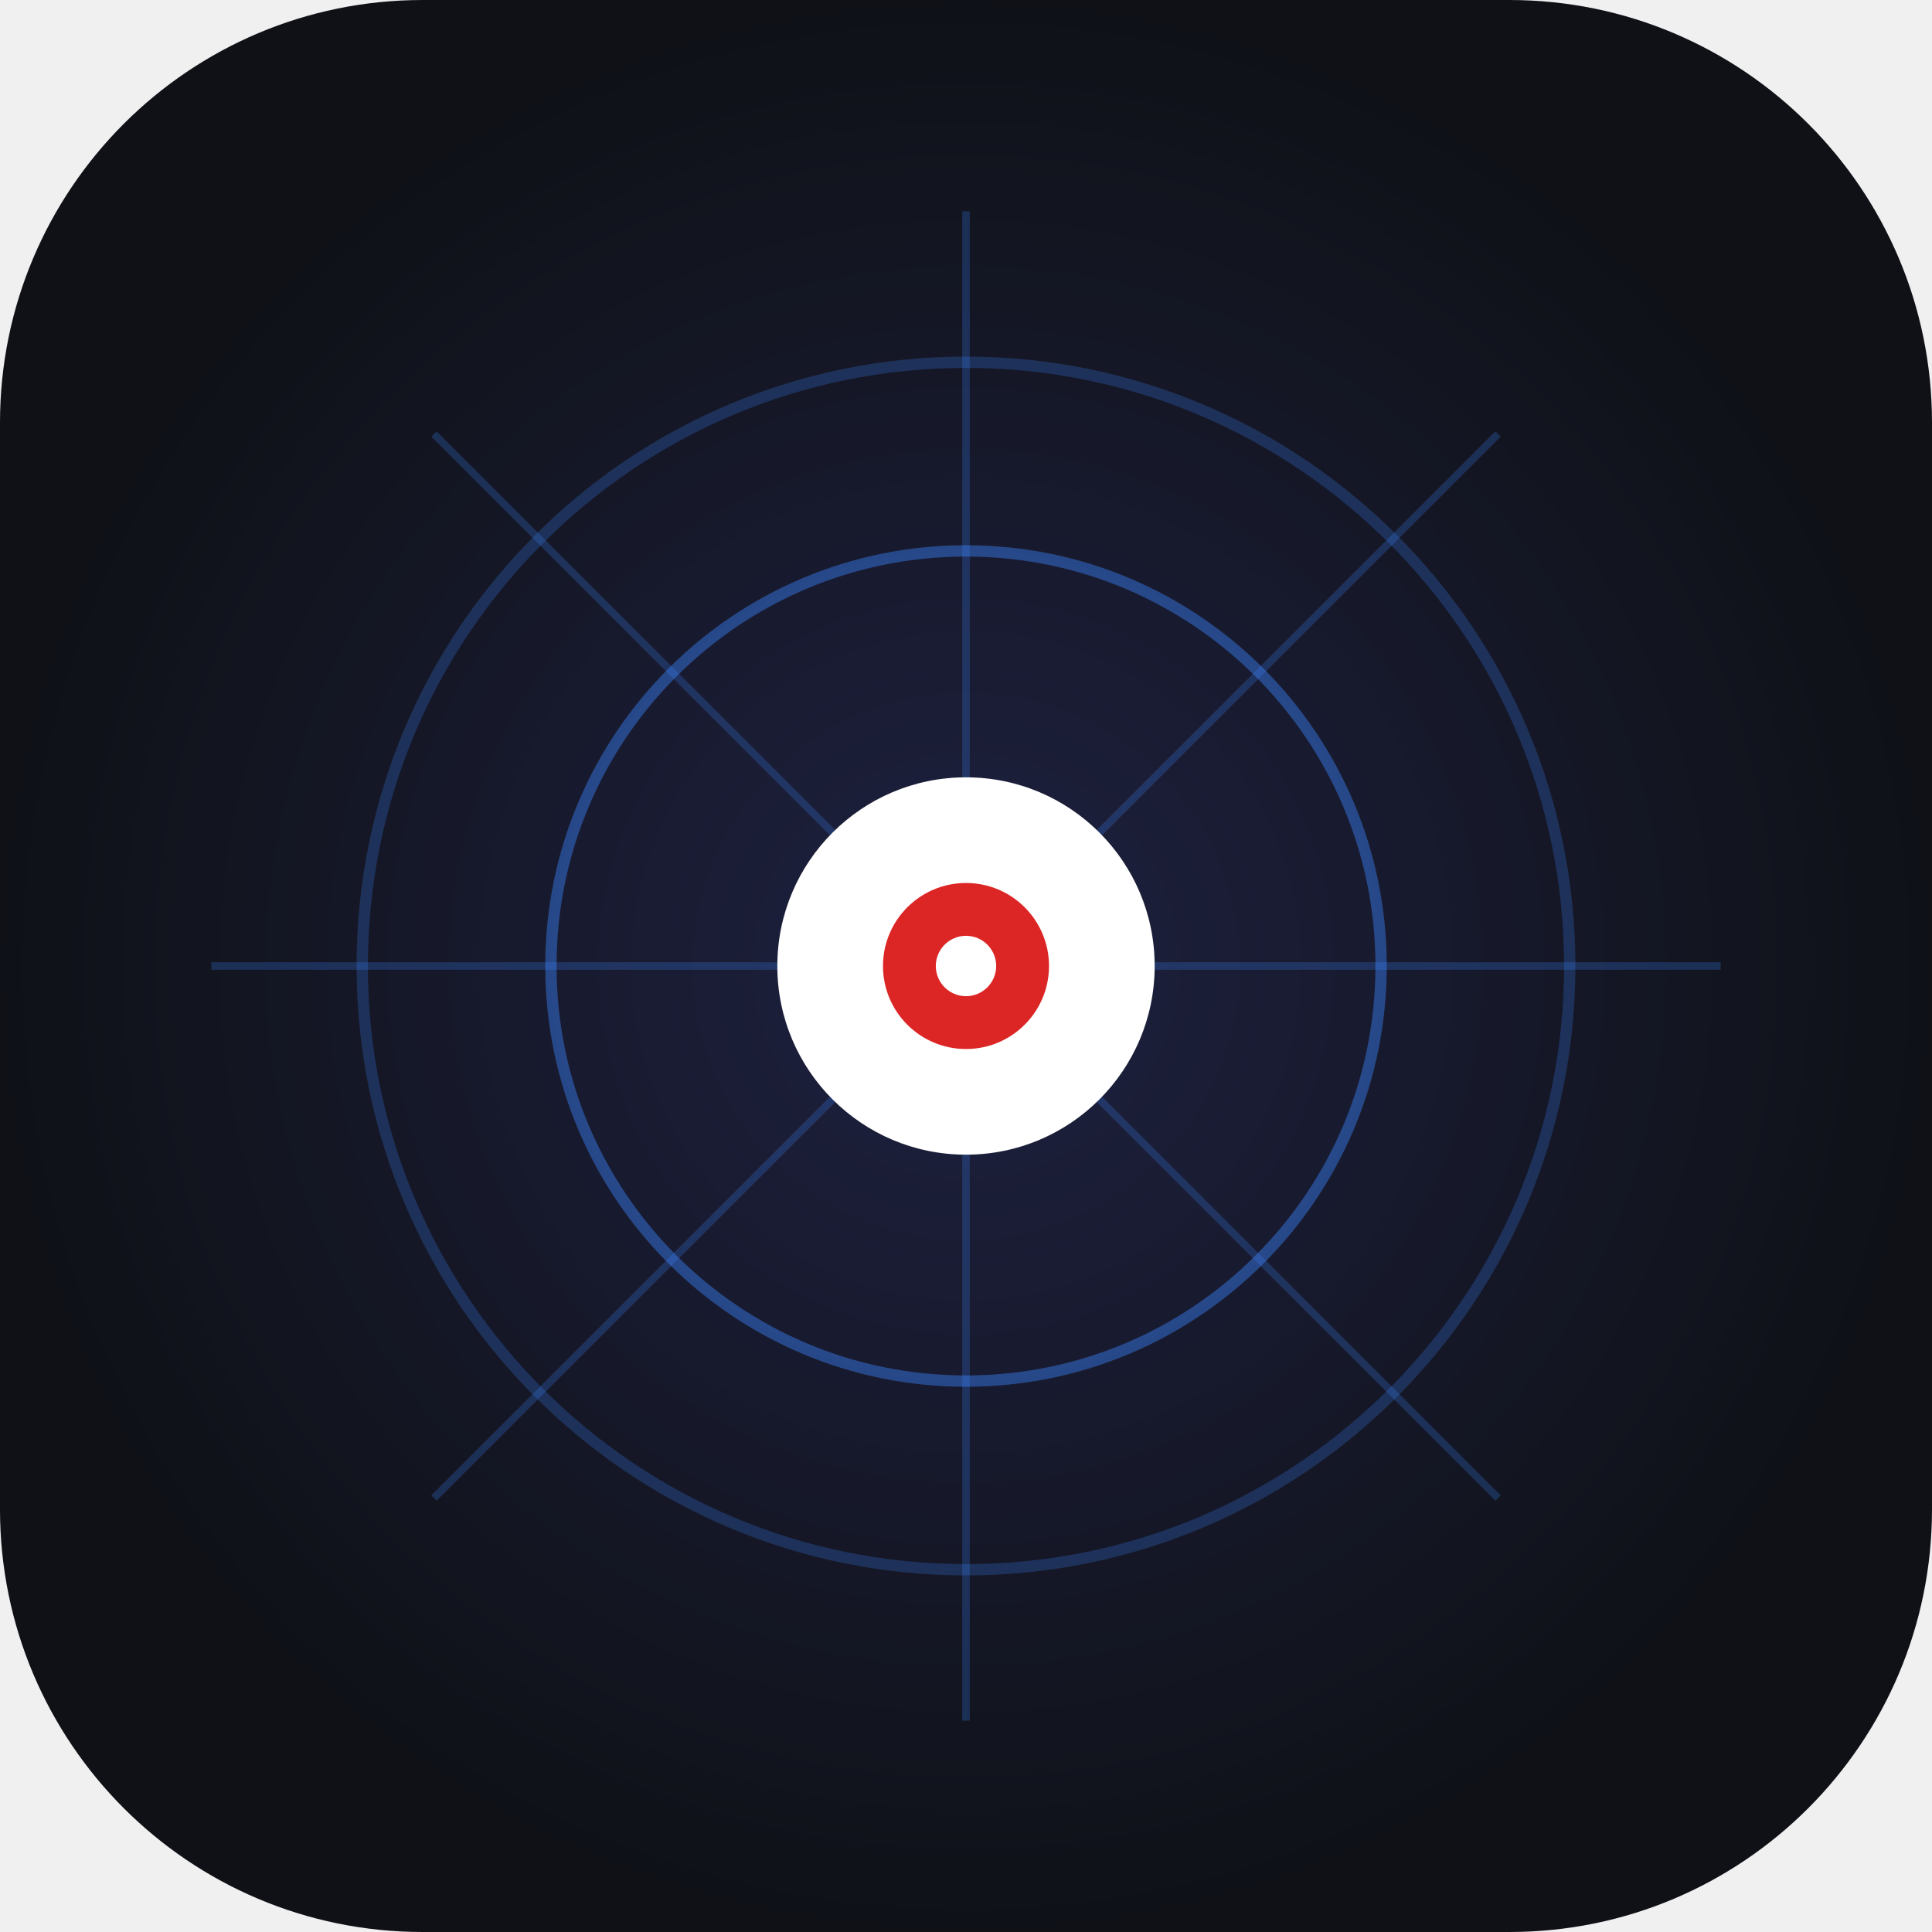
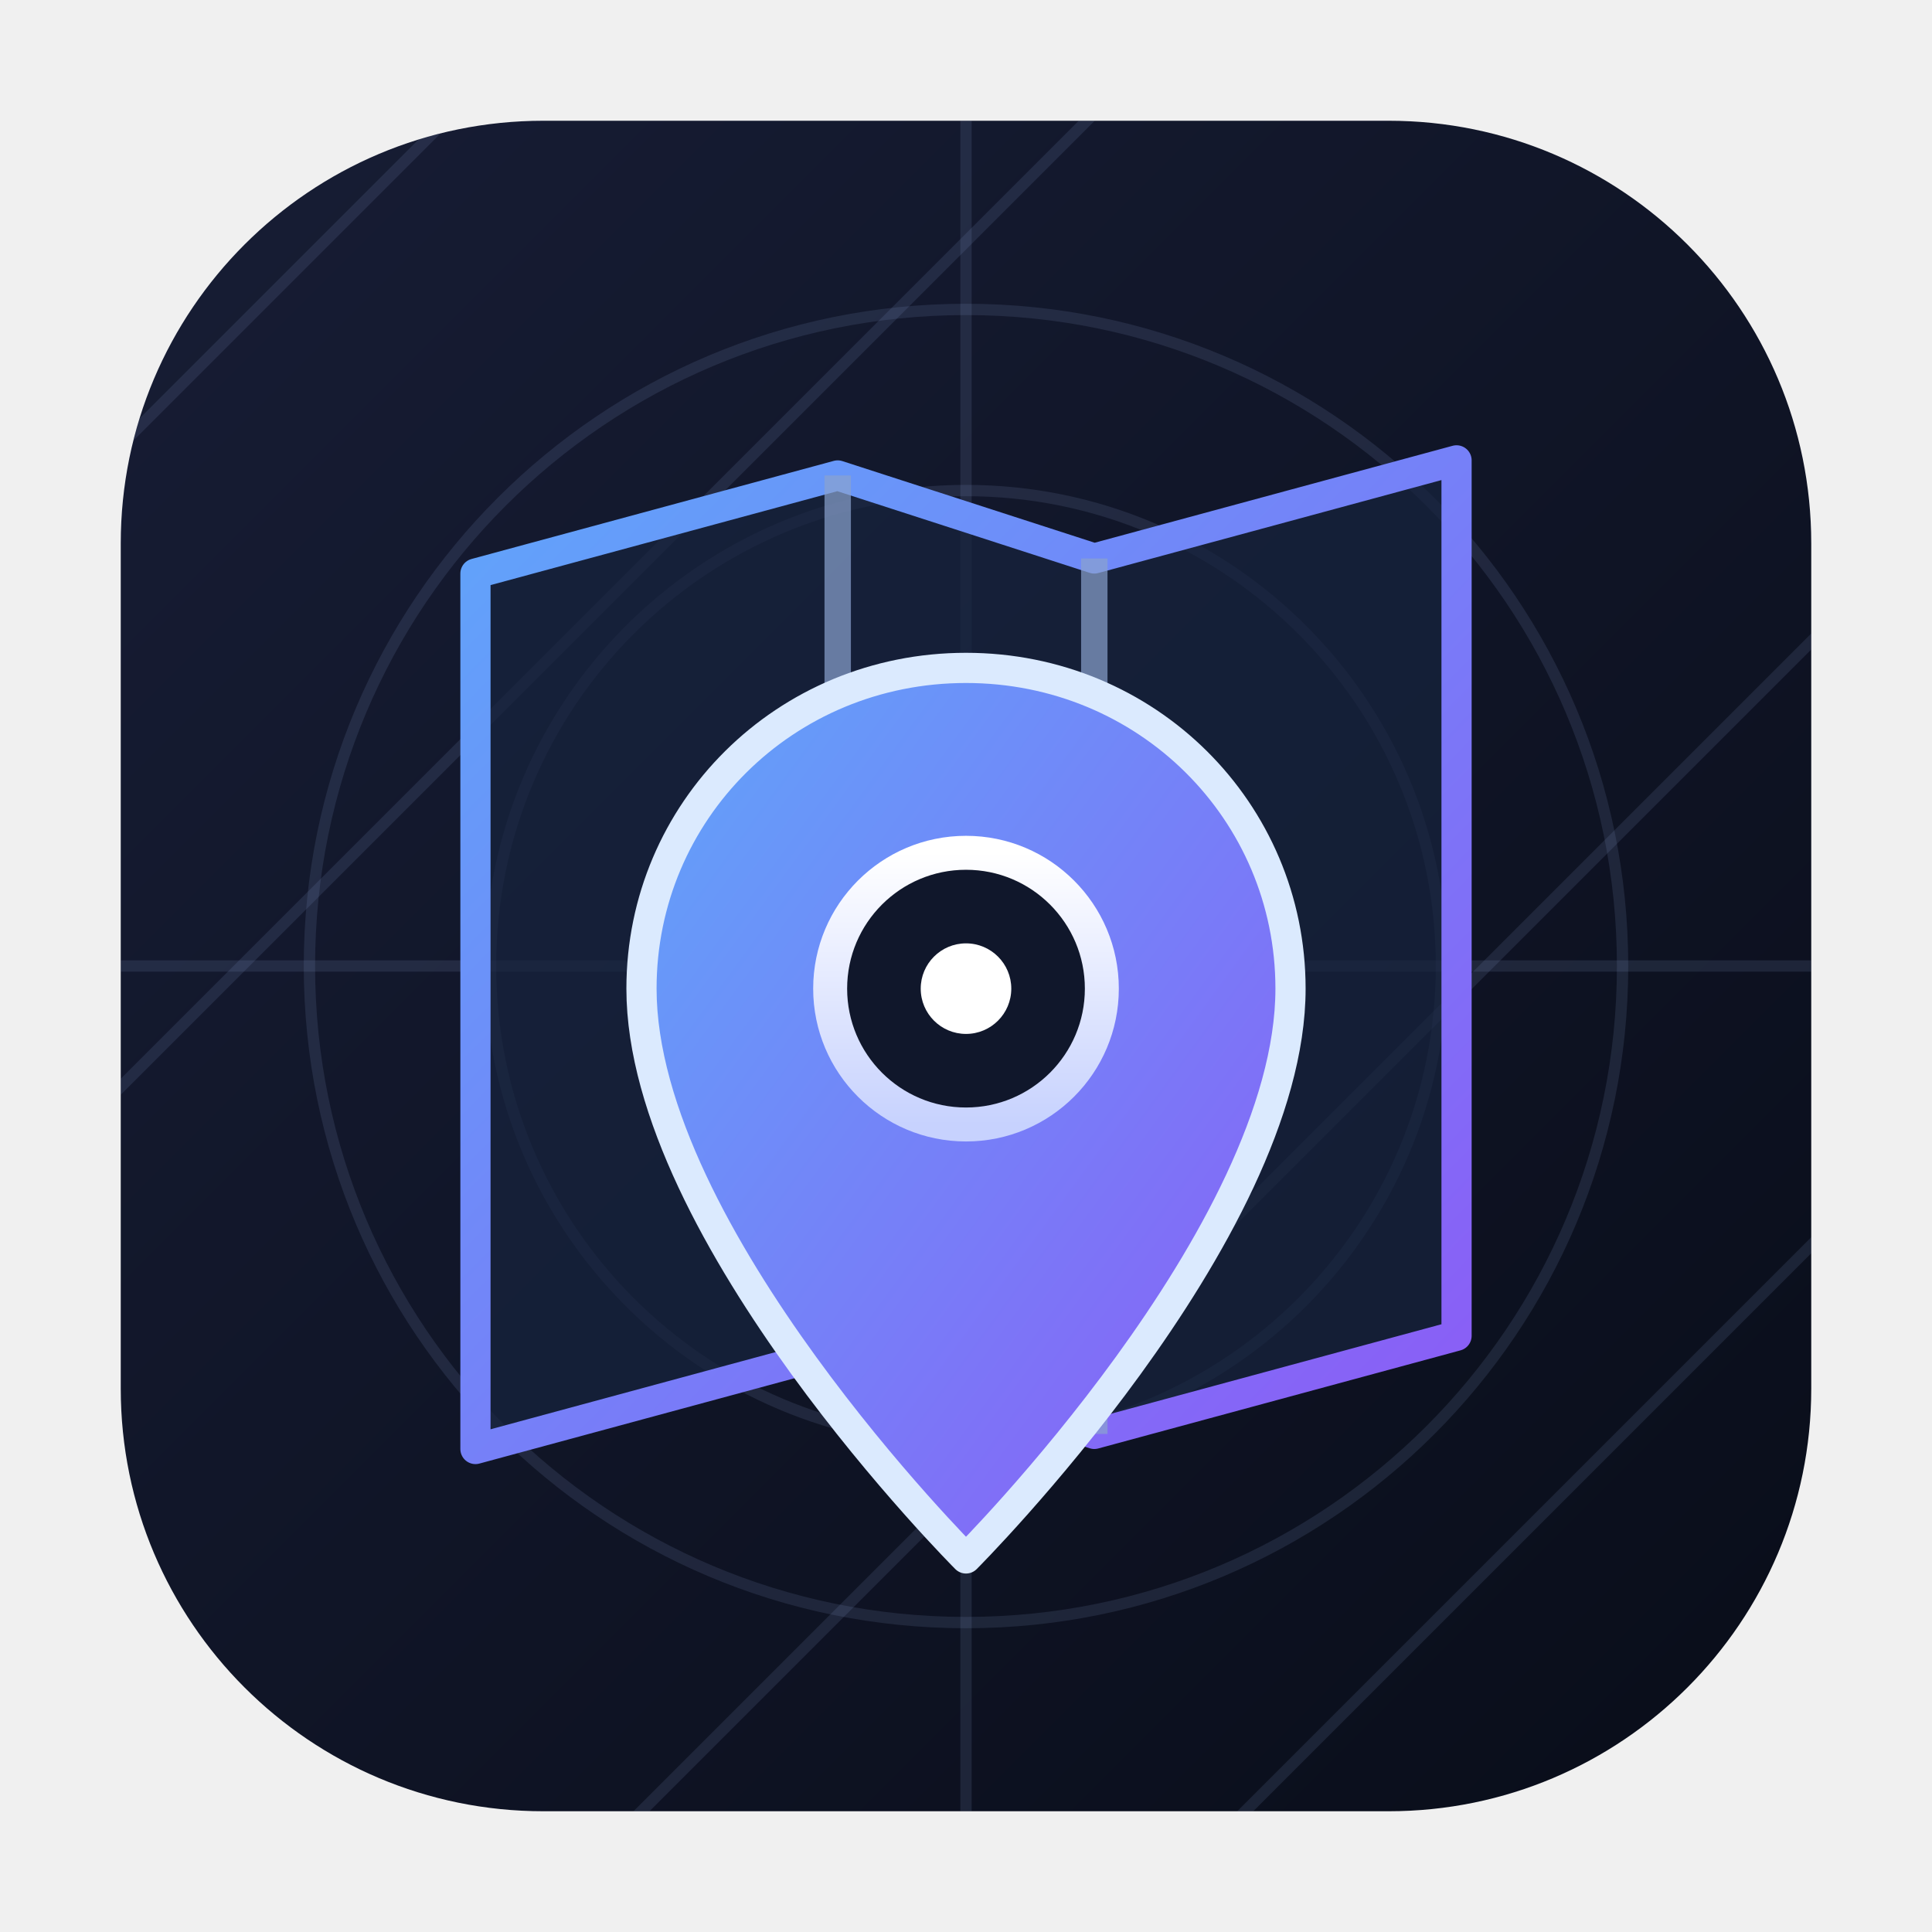
<svg xmlns="http://www.w3.org/2000/svg" viewBox="0 0 512 512">
  <defs>
-     <radialGradient id="bg" cx="50%" cy="50%" r="50%">
-       <stop offset="0%" stop-color="#1e2140" />
-       <stop offset="100%" stop-color="#0f1117" />
-     </radialGradient>
+     <linearGradient id="background" x1="0" y1="0" x2="1" y2="1">
+       <stop offset="0" stop-color="#171d35" />
+       <stop offset="1" stop-color="#090d19" />
+     </linearGradient>
+     <linearGradient id="accent" x1="0" y1="0" x2="1" y2="1">
+       <stop offset="0" stop-color="#60a5fa" />
+       <stop offset="1" stop-color="#8b5cf6" />
+     </linearGradient>
+     <linearGradient id="pin" x1="0" y1="0" x2="0" y2="1">
+       <stop offset="0" stop-color="#ffffff" />
+       <stop offset="1" stop-color="#c7d2fe" />
+     </linearGradient>
+     <clipPath id="clip">
+       <rect x="32" y="32" width="448" height="448" rx="112" />
+     </clipPath>
  </defs>
-   <rect width="512" height="512" rx="112" fill="url(#bg)" />
-   <g stroke="#3b82f6" stroke-opacity="0.25" stroke-width="2">
-     <line x1="56" y1="256" x2="456" y2="256" />
-     <line x1="256" y1="56" x2="256" y2="456" />
-     <line x1="115" y1="115" x2="397" y2="397" />
-     <line x1="397" y1="115" x2="115" y2="397" />
+   <rect x="32" y="32" width="448" height="448" rx="112" fill="url(#background)" />
+   <g clip-path="url(#clip)" fill="none" stroke="#8ba3cf" stroke-opacity=".14" stroke-width="3">
+     <path d="M-20 170 170-20M-10 330 330-10M120 530 530 120M280 530 530 280" />
+     <path d="M-20 256H532M256-20V532" />
+     <circle cx="256" cy="256" r="174" />
+     <circle cx="256" cy="256" r="126" />
  </g>
-   <circle cx="256" cy="256" r="160" fill="none" stroke="#3b82f6" stroke-opacity="0.25" stroke-width="3" />
-   <circle cx="256" cy="256" r="110" fill="none" stroke="#3b82f6" stroke-opacity="0.45" stroke-width="3" />
-   <circle cx="256" cy="256" r="50" fill="#ffffff" />
-   <circle cx="256" cy="256" r="22" fill="#dc2626" />
-   <circle cx="256" cy="256" r="8" fill="#ffffff" />
+   <path d="M126 152 222 126 290 148 386 122V354L290 380 222 358 126 384Z" fill="#17233d" fill-opacity=".72" stroke="url(#accent)" stroke-width="8" stroke-linejoin="round" />
+   <path d="m222 126 0 232m68-210v232" fill="none" stroke="#8ba3cf" stroke-opacity=".7" stroke-width="7" />
+   <path d="M256 177c-48 0-86 38-86 85 0 65 86 151 86 151s86-86 86-151c0-47-38-85-86-85Z" fill="url(#accent)" stroke="#dbeafe" stroke-width="8" stroke-linejoin="round" />
+   <circle cx="256" cy="262" r="36" fill="#10172b" stroke="url(#pin)" stroke-width="9" />
+   <circle cx="256" cy="262" r="12" fill="#fff" />
</svg>
